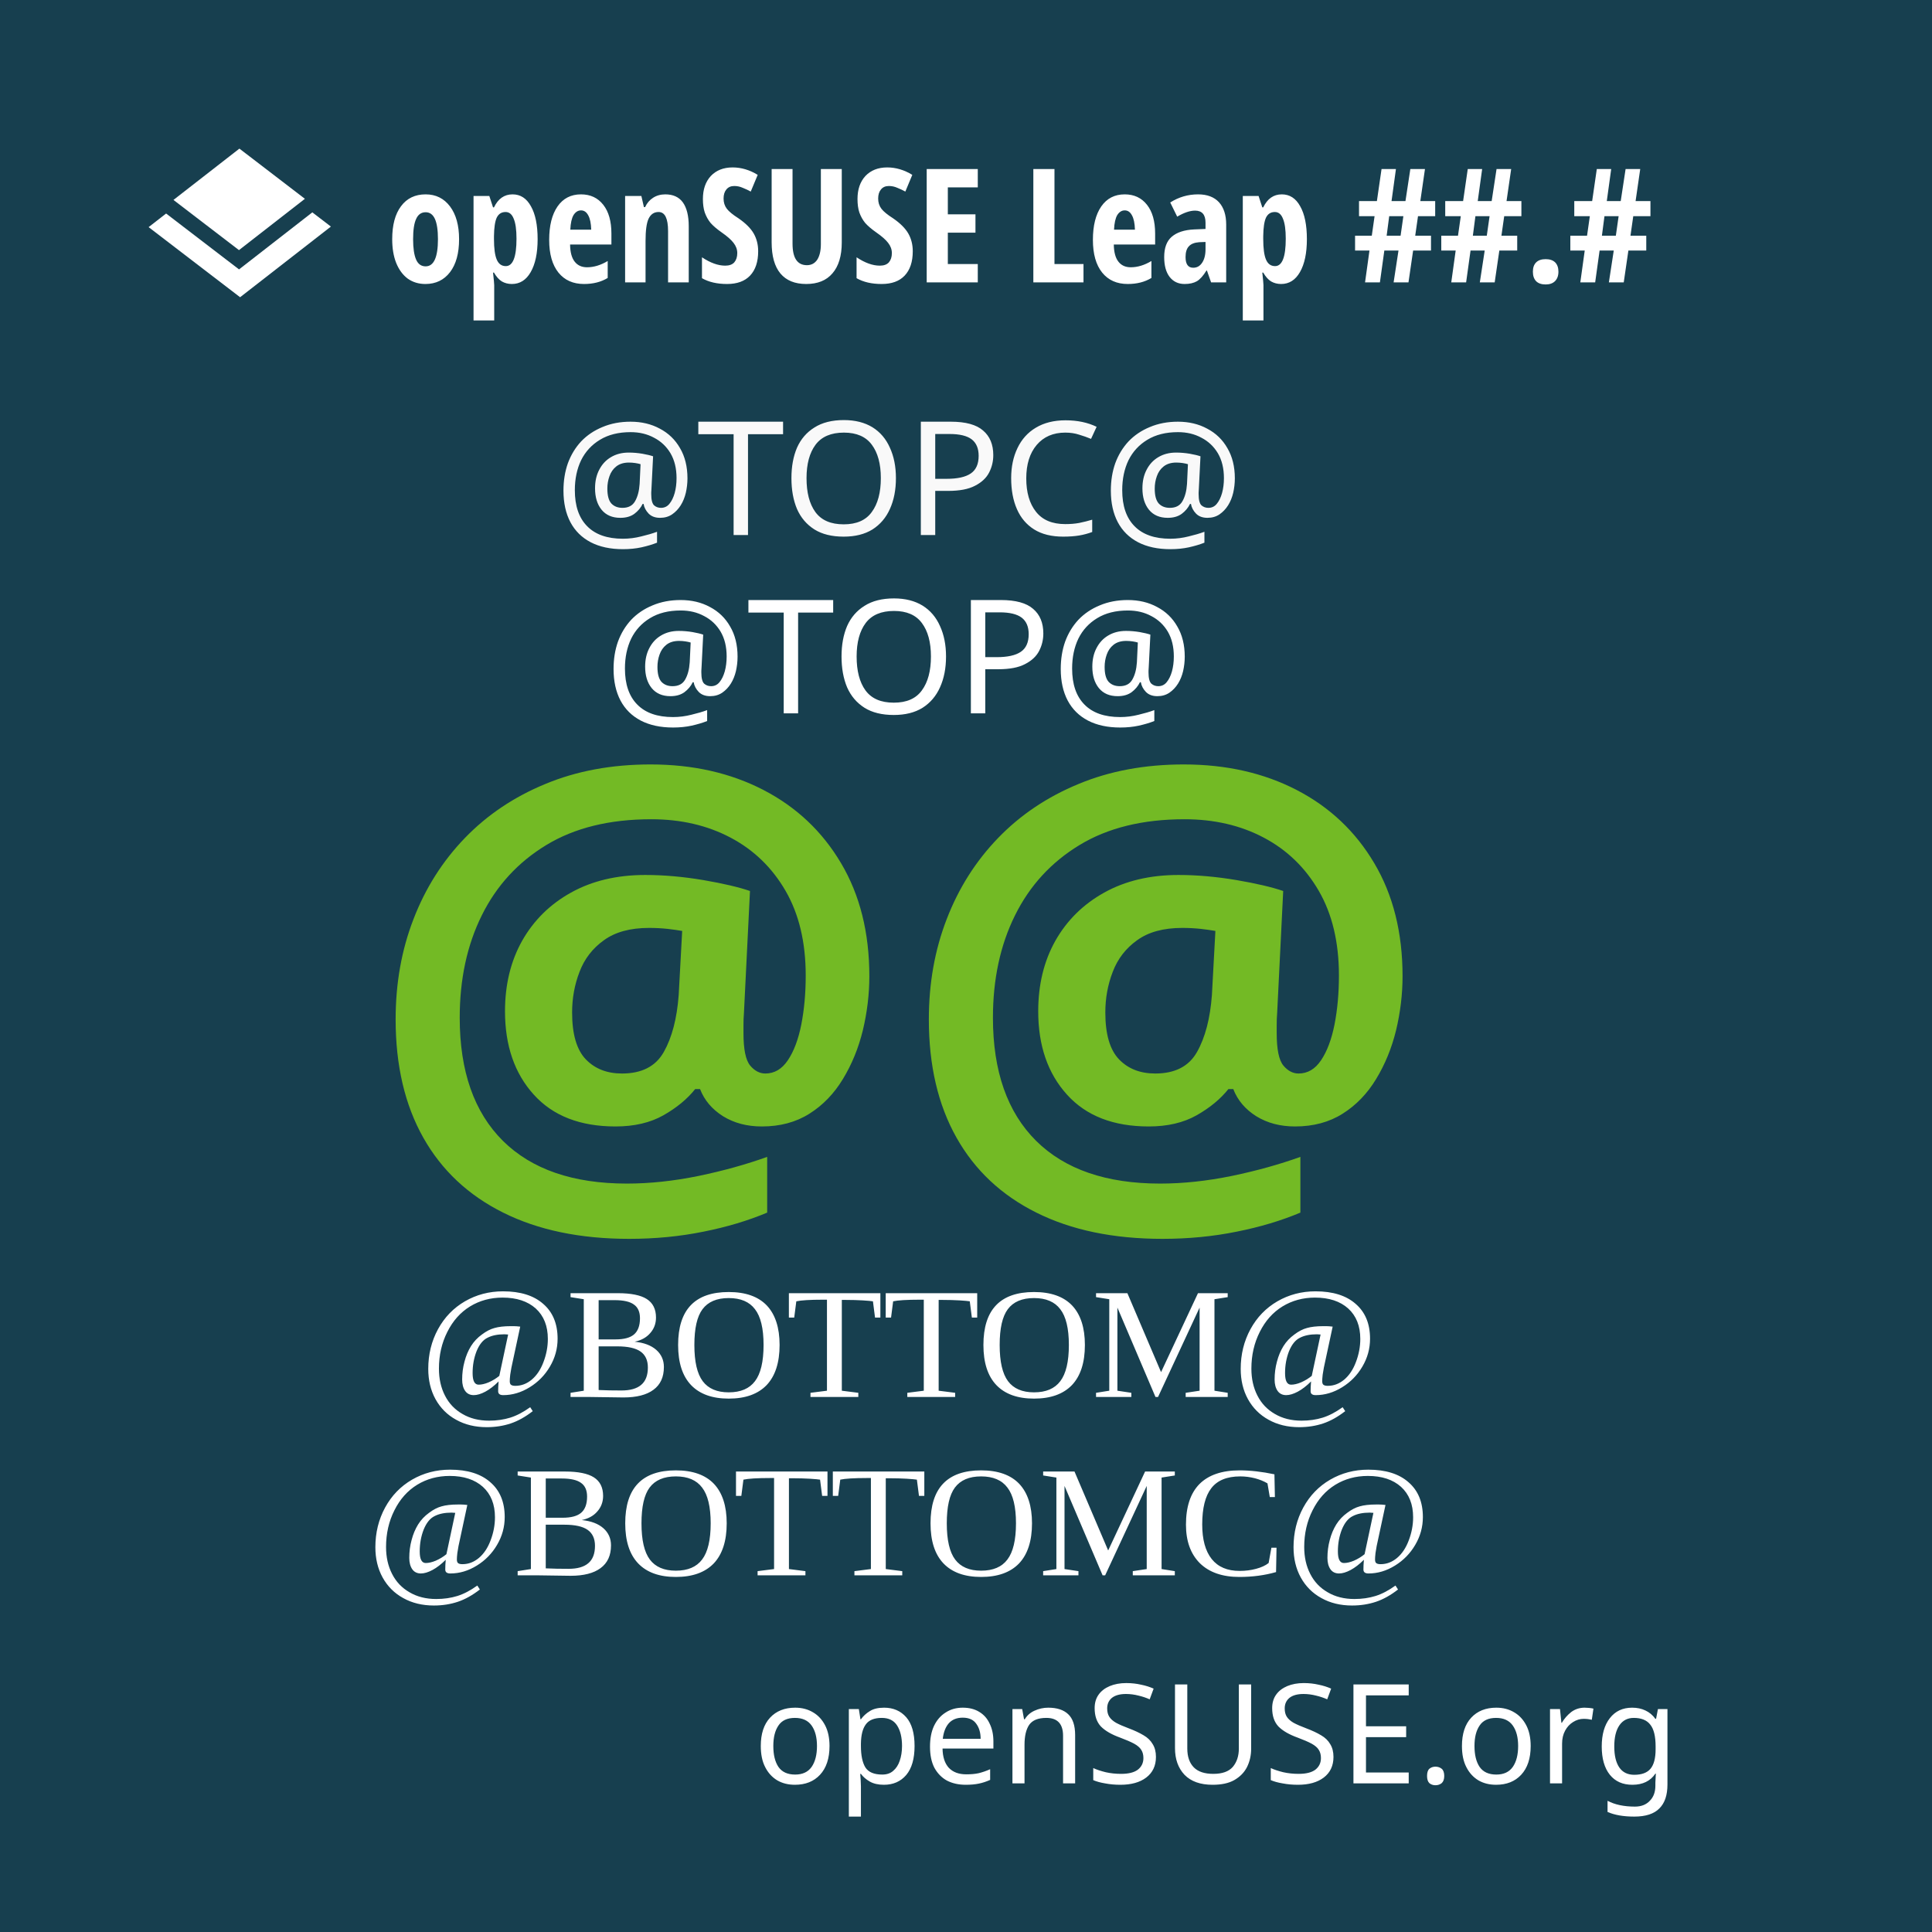
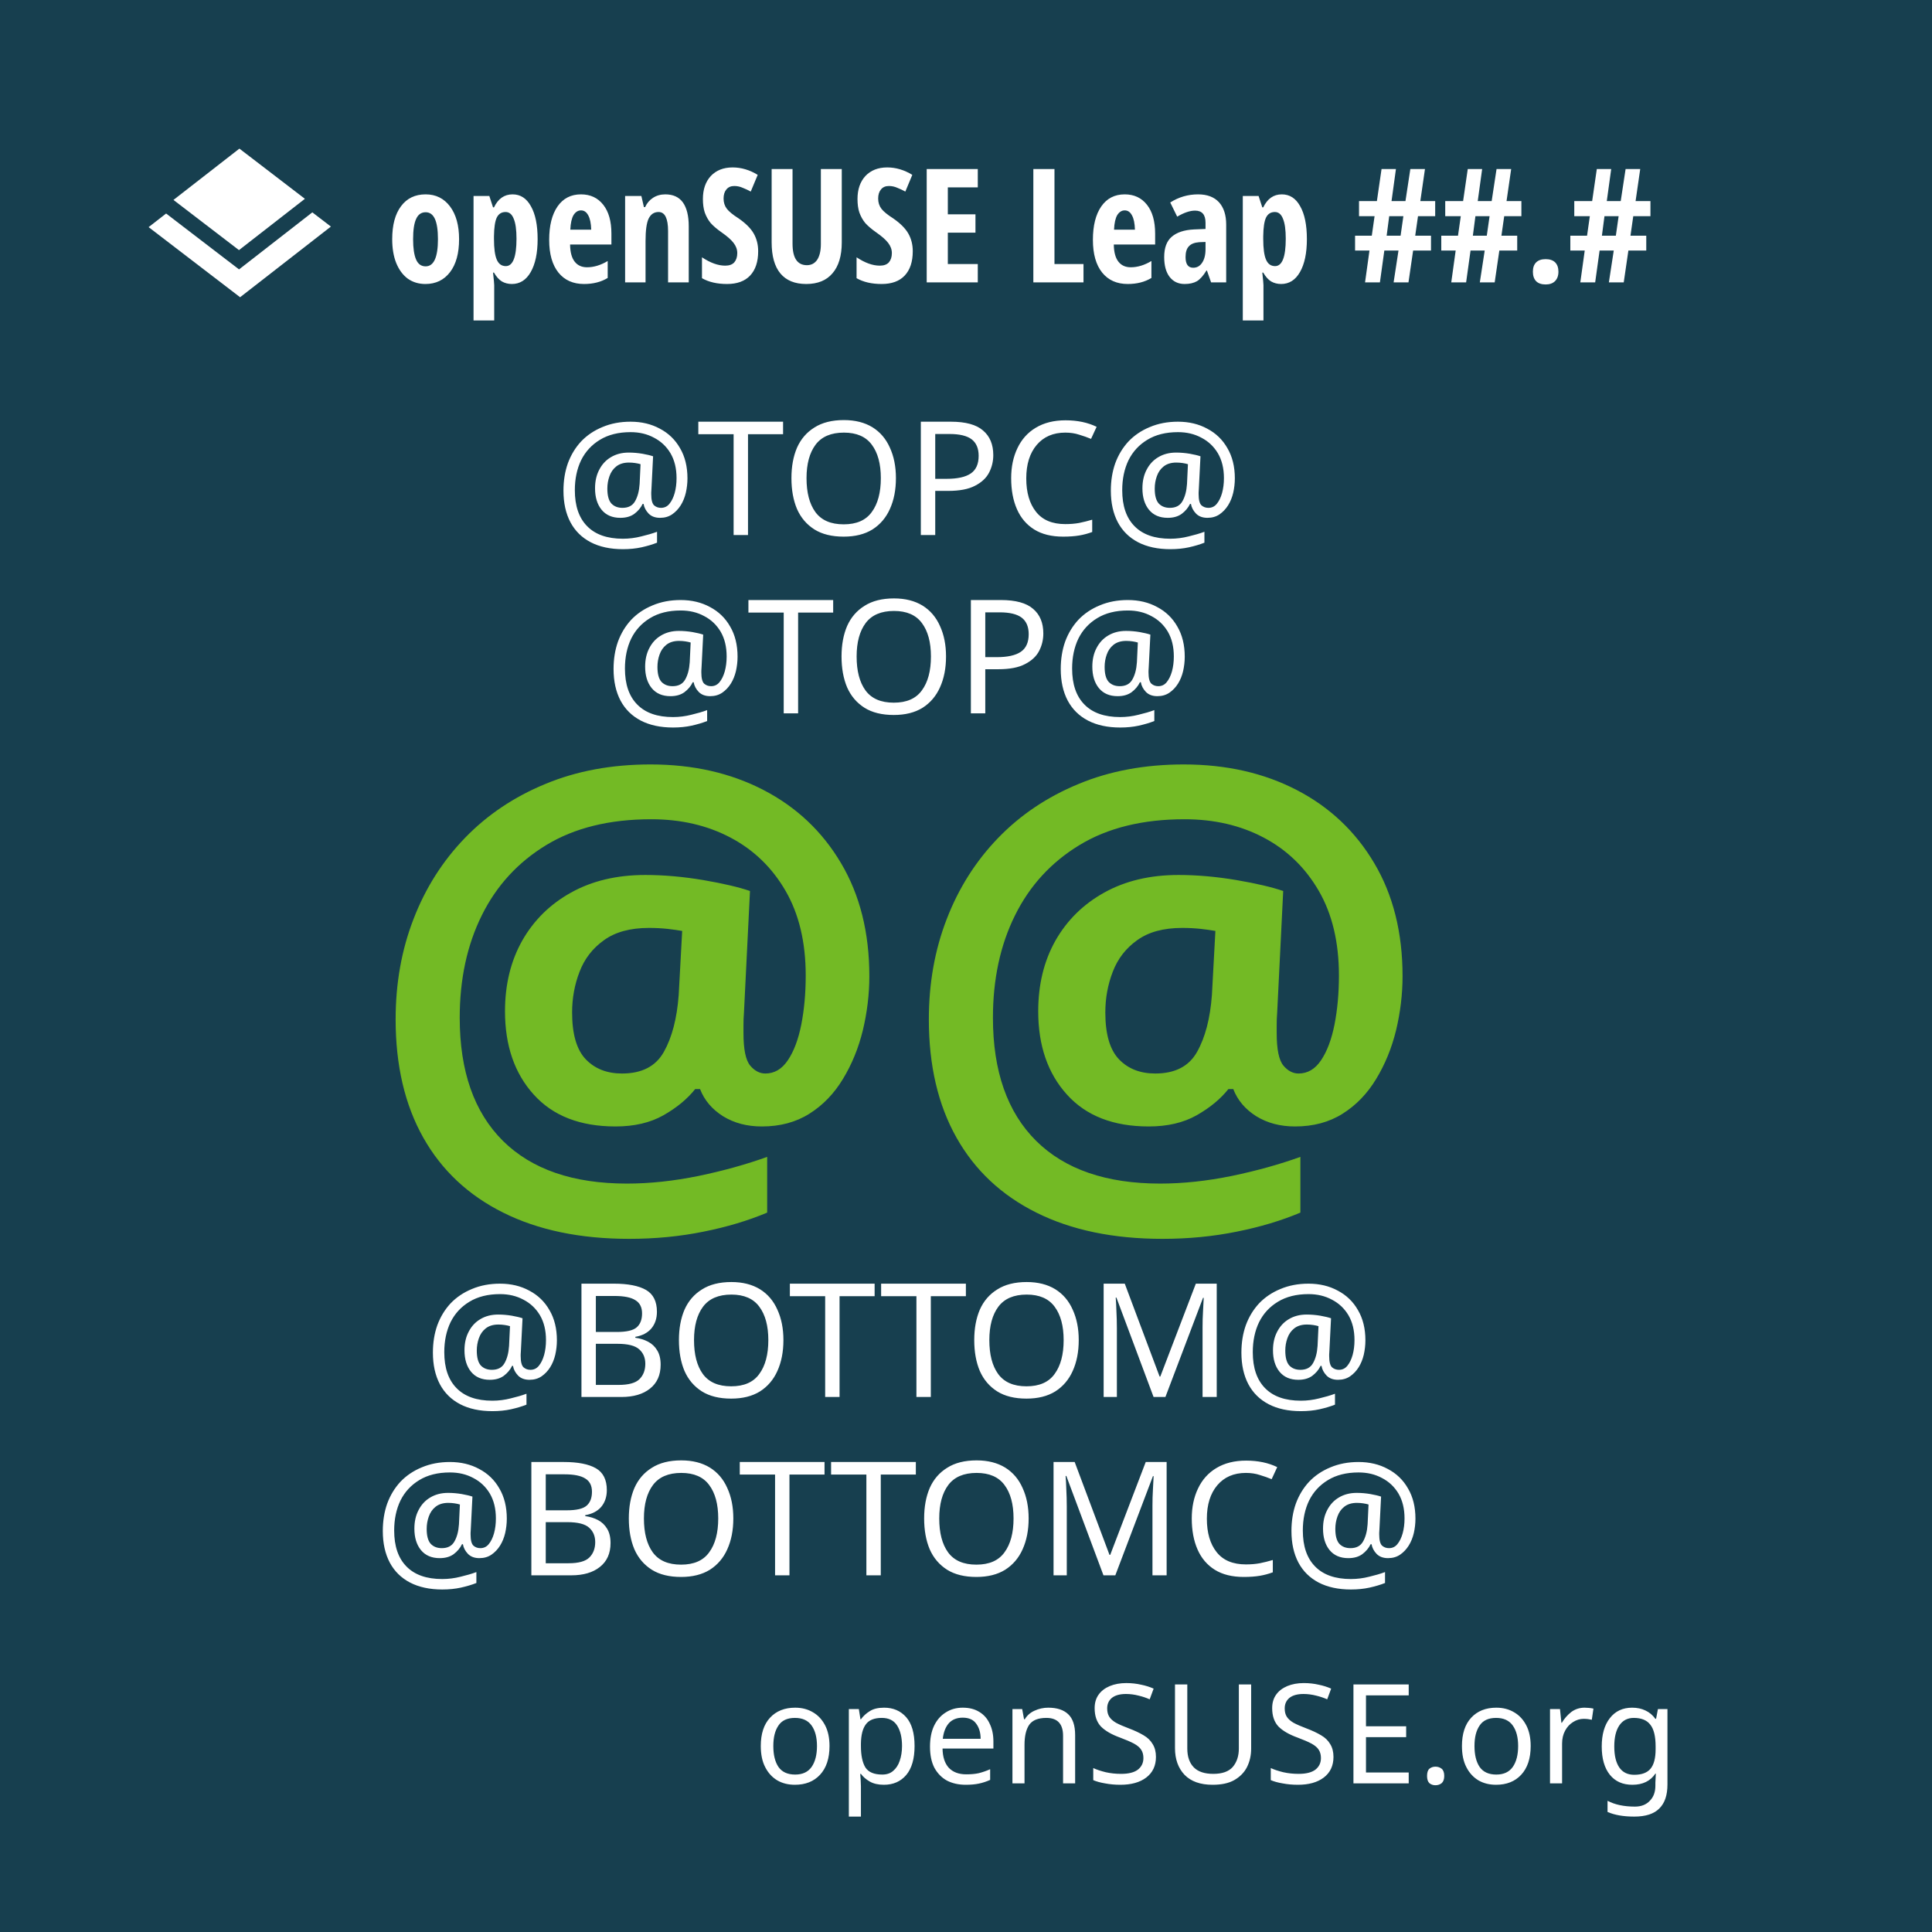
- <svg xmlns="http://www.w3.org/2000/svg" viewBox="0 0 130 130">
+ <svg xmlns="http://www.w3.org/2000/svg" viewBox="0 0 130 130" preserveAspectRatio="xMinYMin slice">
  <rect style="fill:#173f4f" height="130" width="130" y="0" x="0" />
  <path d="M 16.08,16.83 20.516,13.377 16.109,10 11.672,13.453 Z" style="fill:#ffffff" />
  <path d="M 16.084,18.127 11.177,14.367 10,15.283 16.156,20 22.265,15.246 21.016,14.289 Z" style="fill:#ffffff" />
  <text xml:space="preserve" style="text-align:center;text-anchor:middle;fill:#73ba25" x="65" y="80">
    <tspan x="65" y="80" style="font-weight:600;font-size:40px;font-family:'Source Sans Pro';-inkscape-font-specification:'Source Sans Pro Semi-Bold';fill:#73ba25">@@</tspan>
  </text>
  <text xml:space="preserve" style="text-align:center;text-anchor:middle" x="65" y="48">
    <tspan x="65" y="48" style="font-size:10.667px;font-family:'Source Sans Pro';-inkscape-font-specification:'Source Sans Pro';fill:#ffffff">@TOP@</tspan>
  </text>
  <text xml:space="preserve" style="text-align:center;text-anchor:middle" x="65" y="36">
-     <tspan x="65" y="36" style="font-size:10.667px;font-family:'Source Sans Pro';-inkscape-font-specification:'Source Sans Pro';fill:#f9f9f9">@TOPC@</tspan>
+     <tspan x="65" y="36" style="font-size:10.667px;font-family:'Source Sans Pro';-inkscape-font-specification:'Source Sans Pro';fill:#ffffff">@TOPC@</tspan>
  </text>
  <text xml:space="preserve" style="text-align:center;text-anchor:middle" x="65" y="94">
-     <tspan x="65" y="94" style="font-size:10.667px;fill:#ffffff">@BOTTOM@</tspan>
+     <tspan x="65" y="94" style="font-size:10.667px;font-family:'Source Sans Pro';-inkscape-font-specification:'Source Sans Pro';fill:#ffffff">@BOTTOM@</tspan>
  </text>
  <text xml:space="preserve" style="text-align:center;text-anchor:middle" x="65" y="106">
-     <tspan x="65" y="106" style="font-size:10.667px;fill:#ffffff">@BOTTOMC@</tspan>
+     <tspan x="65" y="106" style="font-size:10.667px;font-family:'Source Sans Pro';-inkscape-font-specification:'Source Sans Pro';fill:#ffffff">@BOTTOMC@</tspan>
  </text>
  <text xml:space="preserve" style="text-align:start;text-anchor:start;fill:#ffffff" x="26" y="19">
    <tspan x="26" y="19" style="font-weight:bold;font-stretch:condensed;font-size:10.667px;font-family:'Open Sans Condensed';-inkscape-font-specification:'Open Sans Condensed, Bold Condensed';text-align:start;text-anchor:start;fill:#ffffff">openSUSE Leap ##.#</tspan>
  </text>
  <text y="120" x="120" style="font-size:9.333px;text-align:end;text-anchor:end" xml:space="preserve">
    <tspan style="font-family:'Source Sans Pro';-inkscape-font-specification:'Source Sans Pro';fill:#ffffff" y="120" x="120">openSUSE.org</tspan>
  </text>
</svg>
